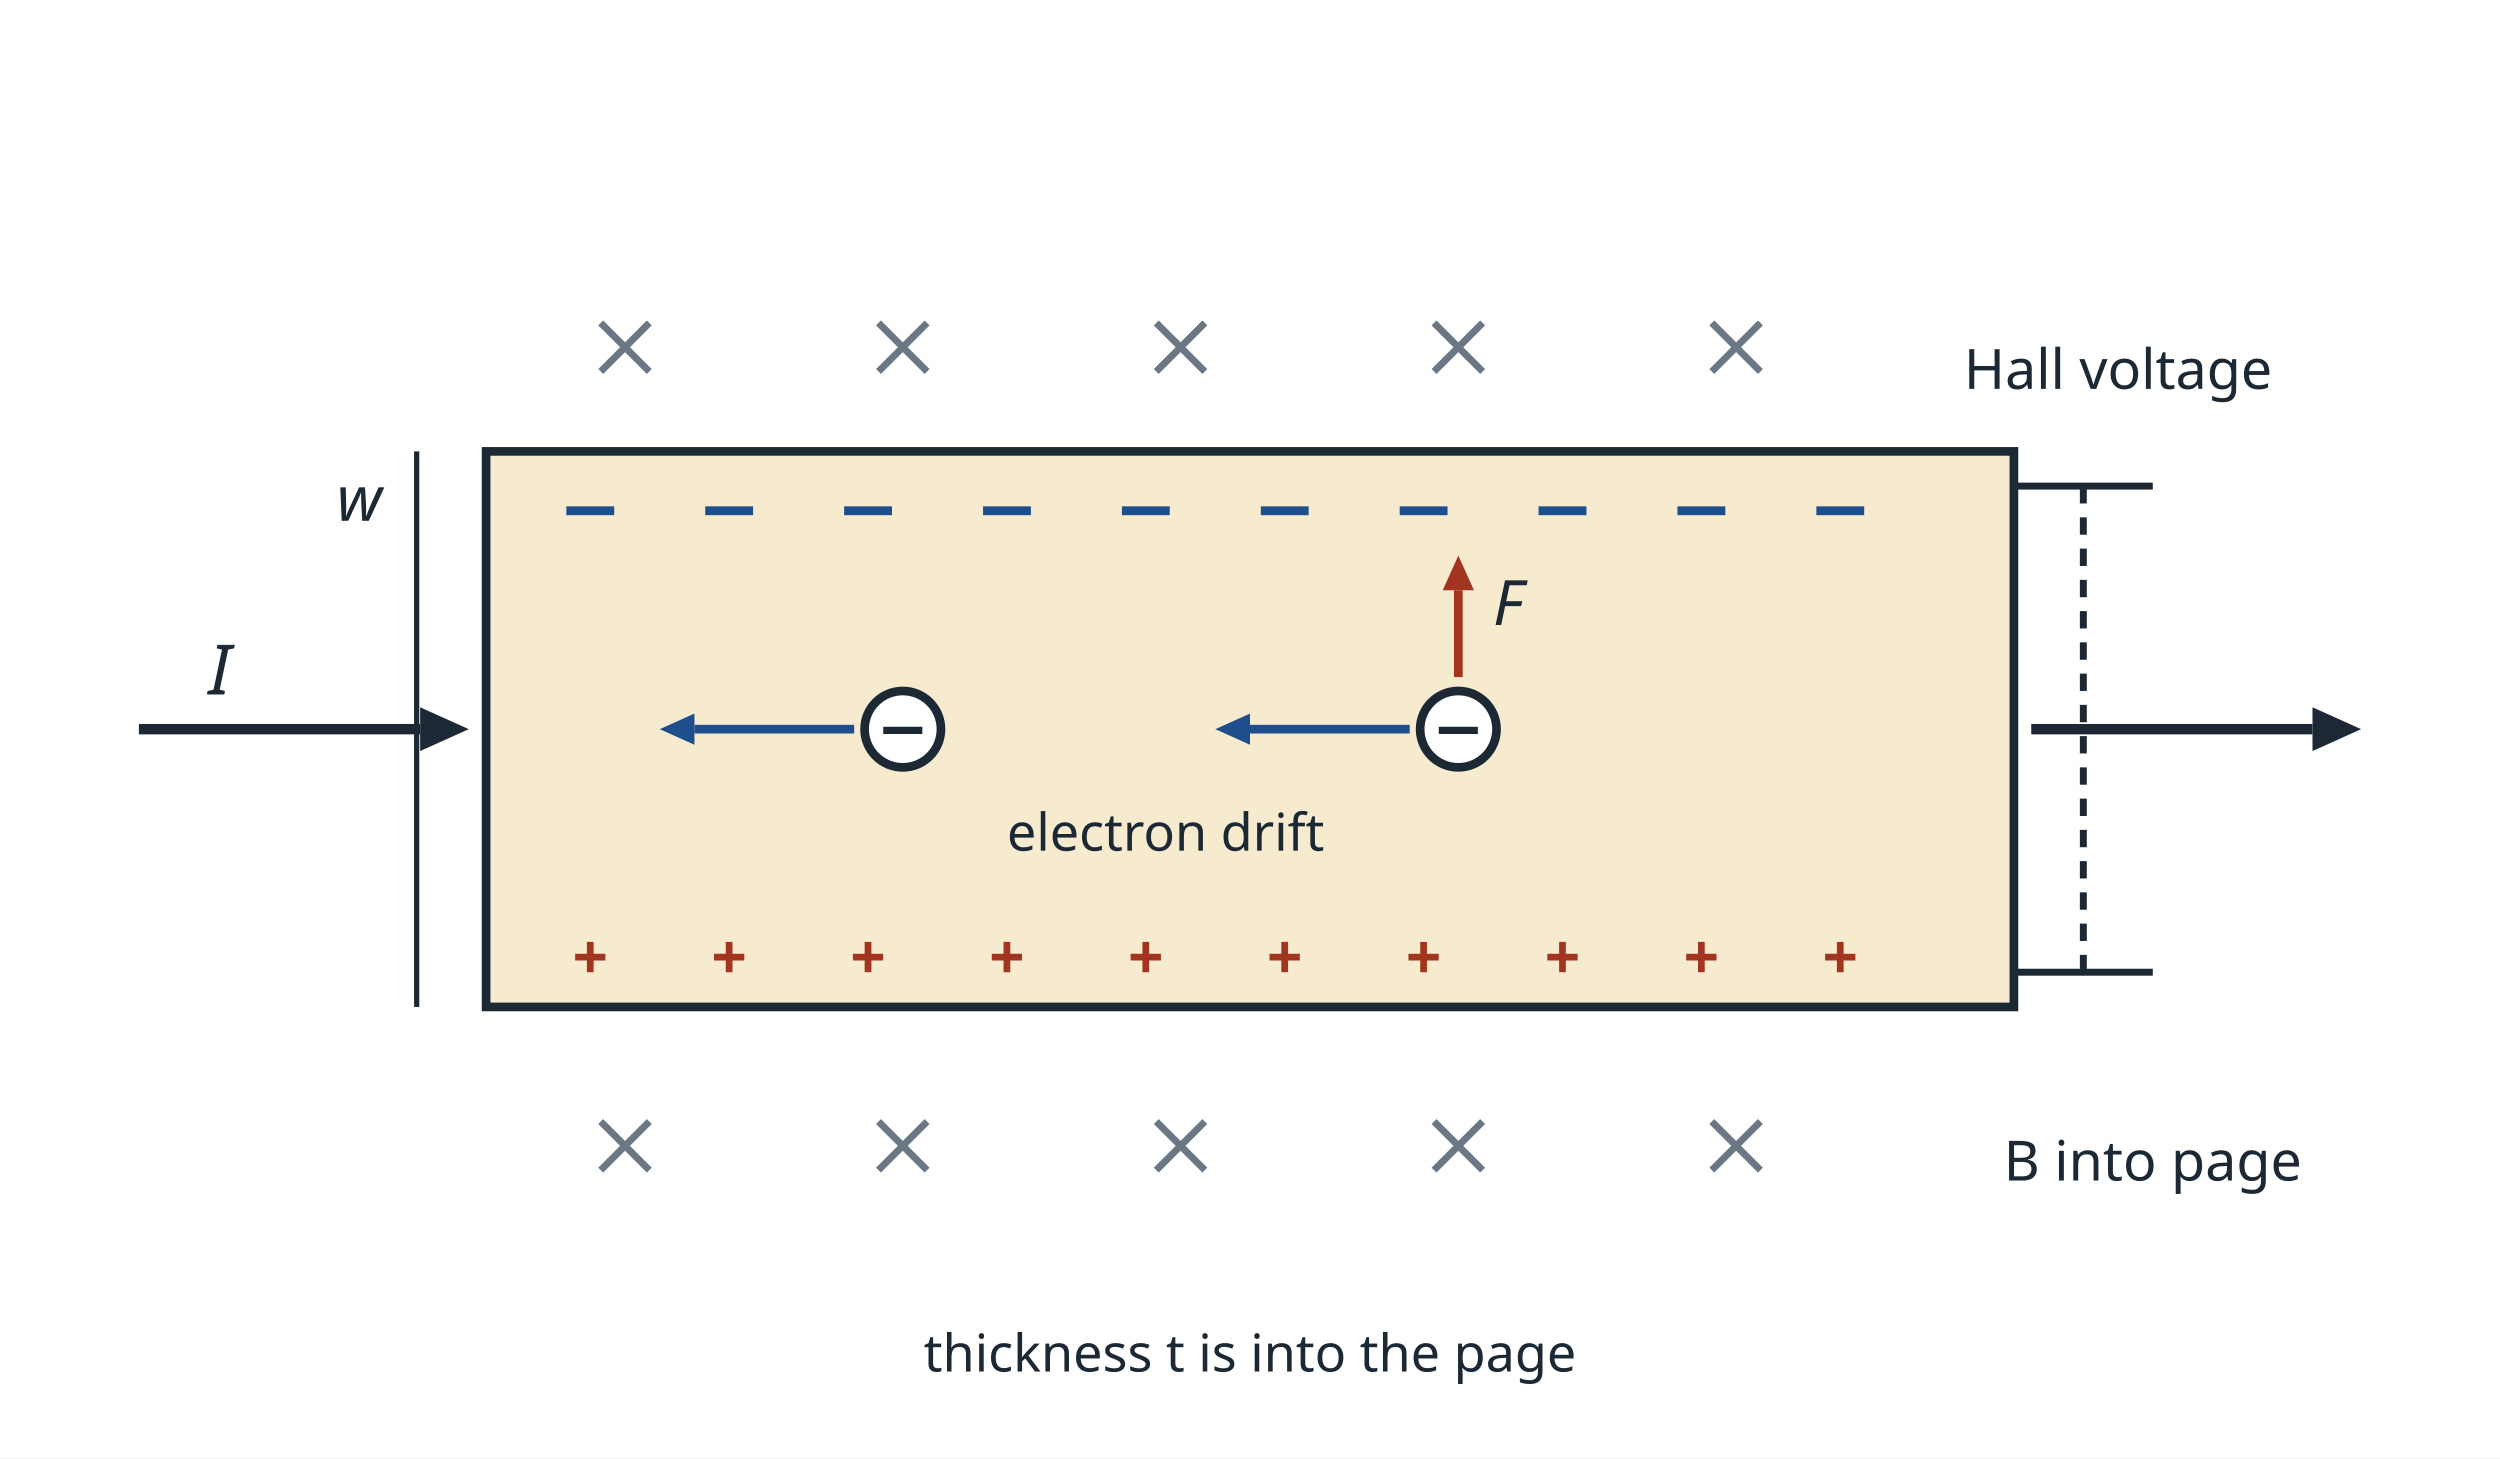
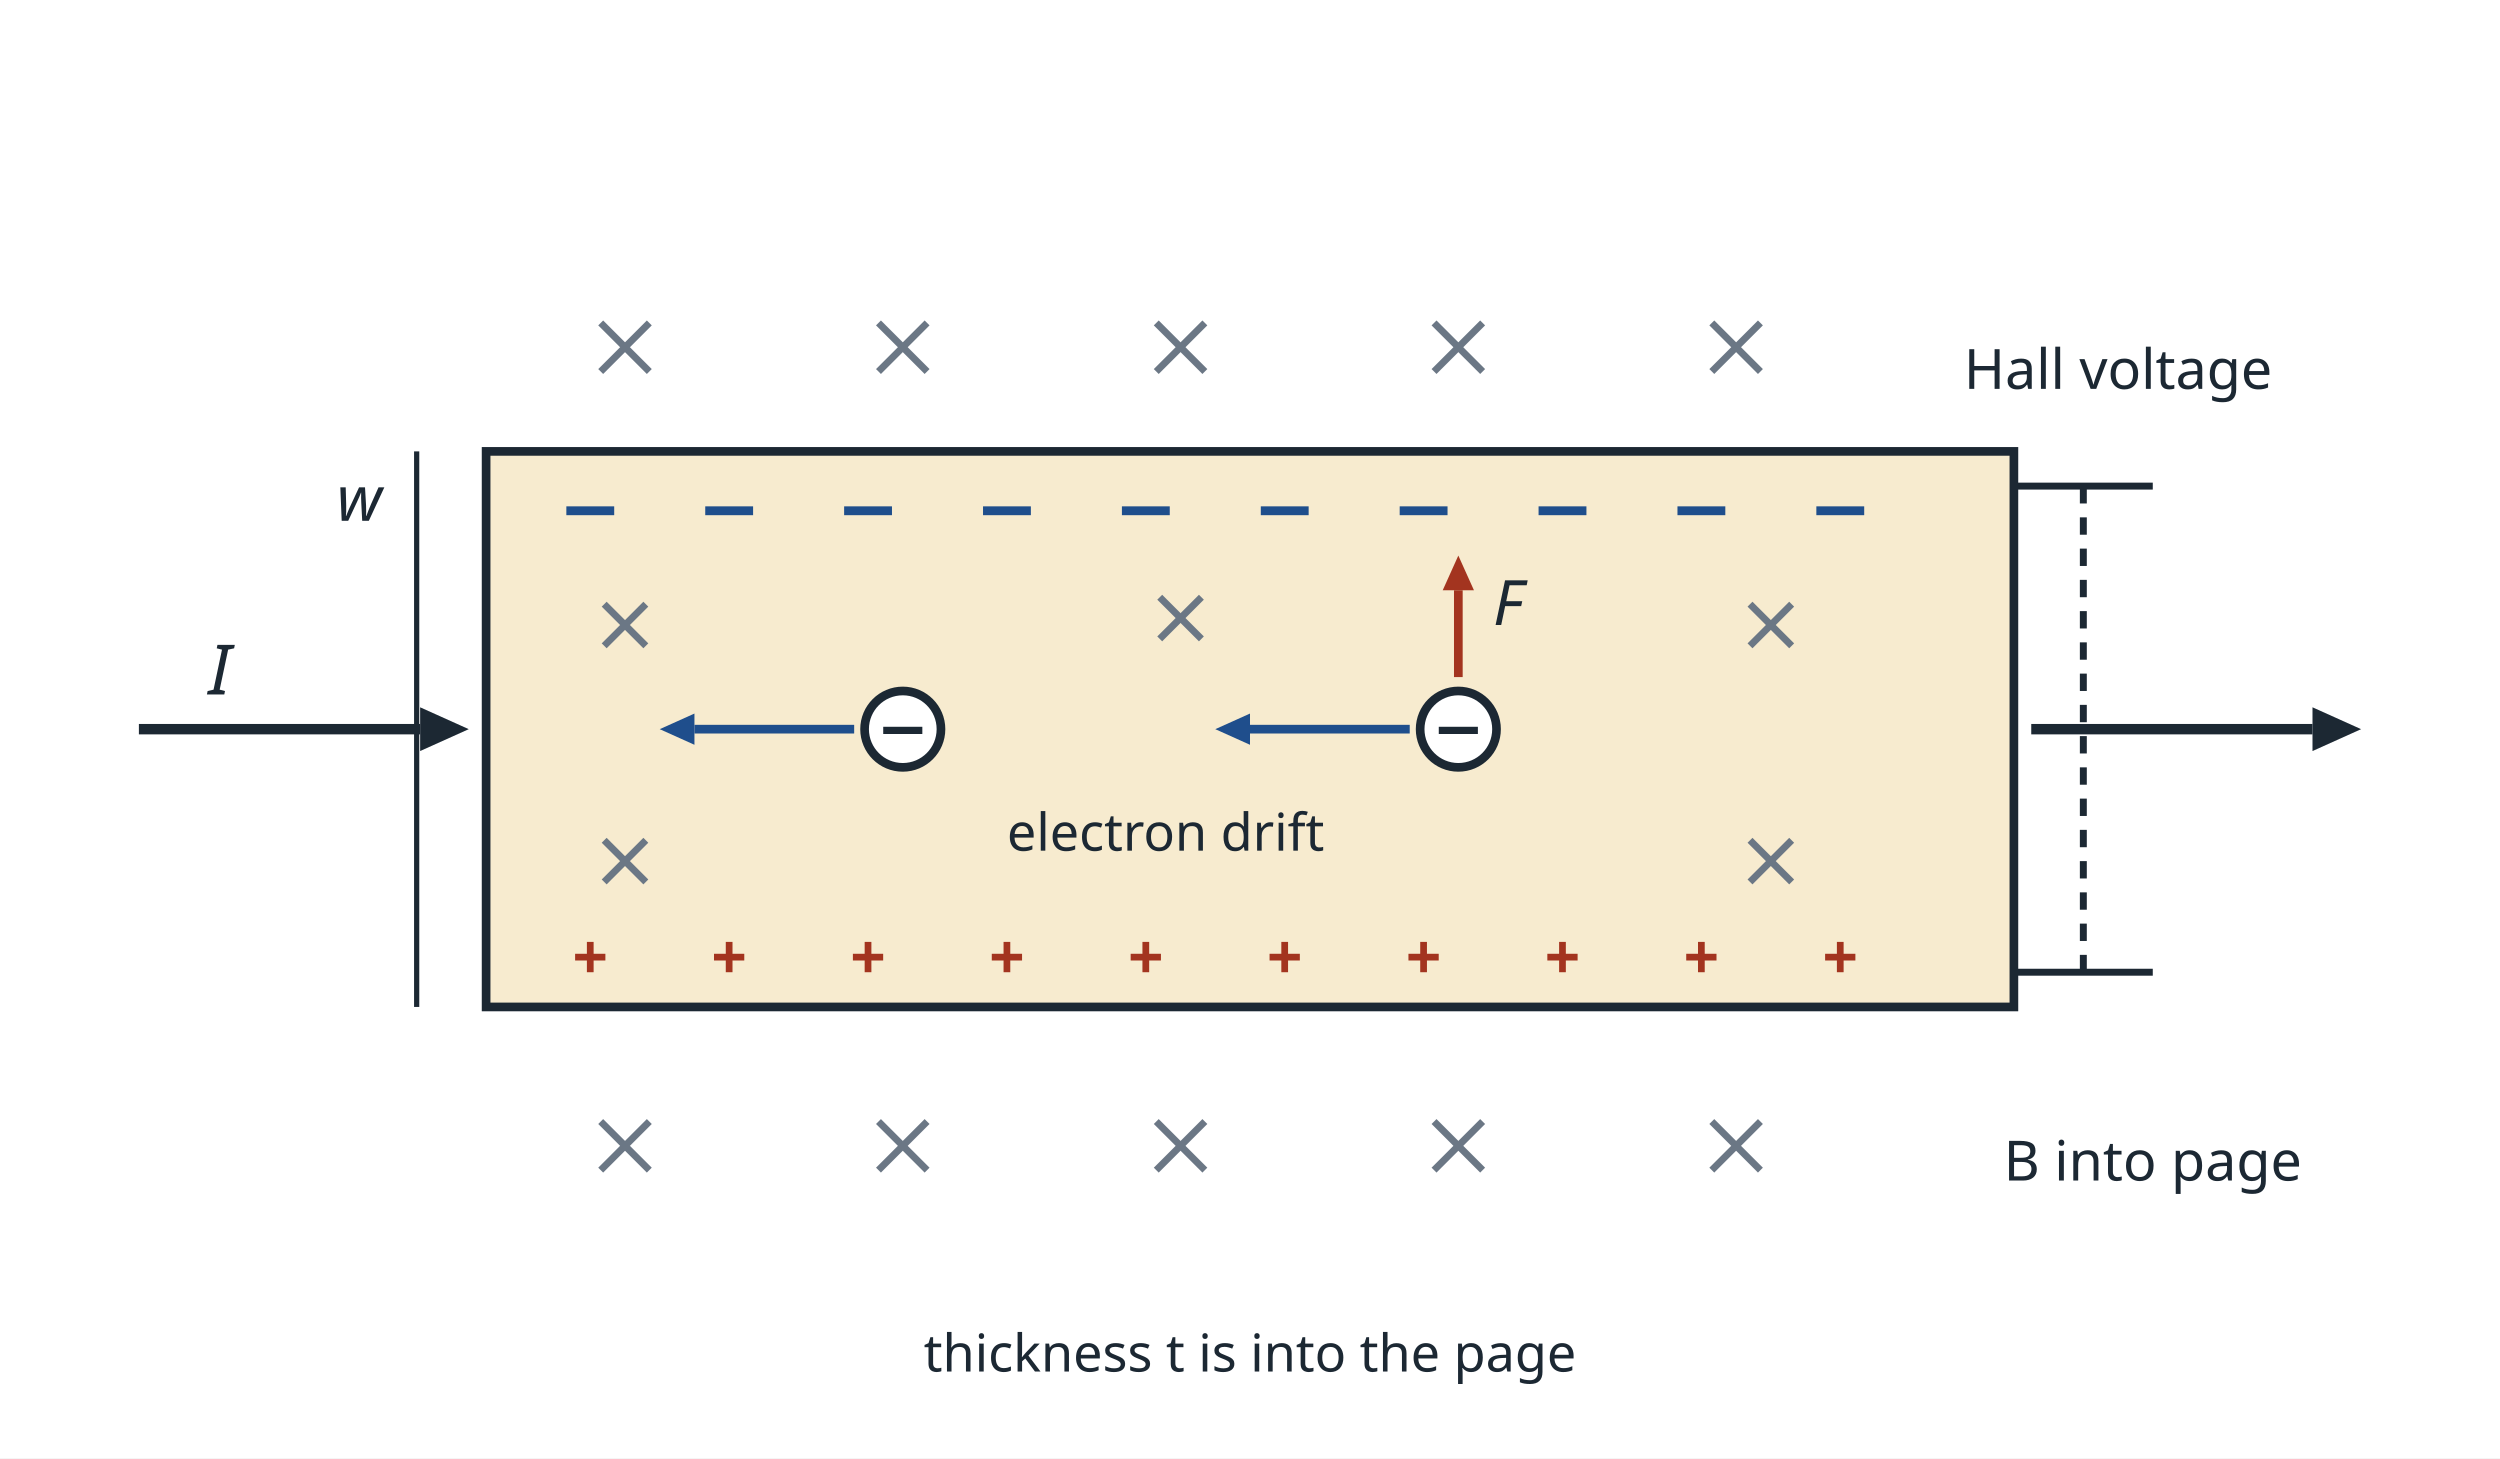
<svg xmlns="http://www.w3.org/2000/svg" viewBox="0 0 720 420" width="720" height="420" font-family="sans-serif">
  <rect width="720" height="420" fill="#ffffff" />
  <rect x="140.0" y="130.0" width="440.0" height="160.0" rx="0" fill="#f7ebcf" stroke="#1c2833" stroke-width="2.5" />
+   <line x1="174" y1="174" x2="186" y2="186" stroke="#6b7785" stroke-width="2" />
+   <line x1="174" y1="186" x2="186" y2="174" stroke="#6b7785" stroke-width="2" />
+   <line x1="334" y1="172" x2="346" y2="184" stroke="#6b7785" stroke-width="2" />
+   <line x1="334" y1="184" x2="346" y2="172" stroke="#6b7785" stroke-width="2" />
+   <line x1="504" y1="174" x2="516" y2="186" stroke="#6b7785" stroke-width="2" />
+   <line x1="504" y1="186" x2="516" y2="174" stroke="#6b7785" stroke-width="2" />
+   <line x1="174" y1="242" x2="186" y2="254" stroke="#6b7785" stroke-width="2" />
+   <line x1="174" y1="254" x2="186" y2="242" stroke="#6b7785" stroke-width="2" />
+   <line x1="504" y1="242" x2="516" y2="254" stroke="#6b7785" stroke-width="2" />
+   <line x1="504" y1="254" x2="516" y2="242" stroke="#6b7785" stroke-width="2" />
  <text x="170.0" y="154.0" font-size="22" text-anchor="middle" fill="#1f4e8c" font-weight="bold">−</text>
  <text x="170.0" y="282.0" font-size="18" text-anchor="middle" fill="#a3341f" font-weight="bold">+</text>
  <text x="210.0" y="154.0" font-size="22" text-anchor="middle" fill="#1f4e8c" font-weight="bold">−</text>
  <text x="210.0" y="282.0" font-size="18" text-anchor="middle" fill="#a3341f" font-weight="bold">+</text>
  <text x="250.0" y="154.0" font-size="22" text-anchor="middle" fill="#1f4e8c" font-weight="bold">−</text>
  <text x="250.0" y="282.0" font-size="18" text-anchor="middle" fill="#a3341f" font-weight="bold">+</text>
  <text x="290.0" y="154.0" font-size="22" text-anchor="middle" fill="#1f4e8c" font-weight="bold">−</text>
  <text x="290.0" y="282.0" font-size="18" text-anchor="middle" fill="#a3341f" font-weight="bold">+</text>
  <text x="330.0" y="154.0" font-size="22" text-anchor="middle" fill="#1f4e8c" font-weight="bold">−</text>
  <text x="330.0" y="282.0" font-size="18" text-anchor="middle" fill="#a3341f" font-weight="bold">+</text>
  <text x="370.0" y="154.0" font-size="22" text-anchor="middle" fill="#1f4e8c" font-weight="bold">−</text>
  <text x="370.0" y="282.0" font-size="18" text-anchor="middle" fill="#a3341f" font-weight="bold">+</text>
  <text x="410.0" y="154.0" font-size="22" text-anchor="middle" fill="#1f4e8c" font-weight="bold">−</text>
  <text x="410.0" y="282.0" font-size="18" text-anchor="middle" fill="#a3341f" font-weight="bold">+</text>
  <text x="450.0" y="154.0" font-size="22" text-anchor="middle" fill="#1f4e8c" font-weight="bold">−</text>
  <text x="450.0" y="282.0" font-size="18" text-anchor="middle" fill="#a3341f" font-weight="bold">+</text>
  <text x="490.0" y="154.0" font-size="22" text-anchor="middle" fill="#1f4e8c" font-weight="bold">−</text>
  <text x="490.0" y="282.0" font-size="18" text-anchor="middle" fill="#a3341f" font-weight="bold">+</text>
  <text x="530.0" y="154.0" font-size="22" text-anchor="middle" fill="#1f4e8c" font-weight="bold">−</text>
  <text x="530.0" y="282.0" font-size="18" text-anchor="middle" fill="#a3341f" font-weight="bold">+</text>
  <line x1="40.0" y1="210.0" x2="121.0" y2="210.0" stroke="#1c2833" stroke-width="3" />
  <polygon points="135.0,210.0 121.0,216.3 121.0,203.7" fill="#1c2833" />
  <line x1="585.0" y1="210.0" x2="666.0" y2="210.0" stroke="#1c2833" stroke-width="3" />
  <polygon points="680.0,210.0 666.0,216.3 666.0,203.7" fill="#1c2833" />
  <circle cx="260.0" cy="210.0" r="11.0" fill="#ffffff" stroke="#1c2833" stroke-width="2.5" />
  <text x="260.0" y="216.0" font-size="18" text-anchor="middle" fill="#1c2833" font-weight="bold">−</text>
  <line x1="246.0" y1="210.0" x2="200.0" y2="210.0" stroke="#1f4e8c" stroke-width="2.5" />
  <polygon points="190.0,210.0 200.0,205.5 200.0,214.5" fill="#1f4e8c" />
  <circle cx="420.0" cy="210.0" r="11.0" fill="#ffffff" stroke="#1c2833" stroke-width="2.5" />
  <text x="420.0" y="216.0" font-size="18" text-anchor="middle" fill="#1c2833" font-weight="bold">−</text>
  <line x1="406.0" y1="210.0" x2="360.0" y2="210.0" stroke="#1f4e8c" stroke-width="2.5" />
  <polygon points="350.0,210.0 360.0,205.5 360.0,214.5" fill="#1f4e8c" />
  <line x1="420.0" y1="195.0" x2="420.0" y2="170.0" stroke="#a3341f" stroke-width="2.5" />
  <polygon points="420.0,160.0 424.5,170.0 415.5,170.0" fill="#a3341f" />
  <line x1="173.0" y1="323.0" x2="187.0" y2="337.0" stroke="#6b7785" stroke-width="2" />
  <line x1="173.0" y1="337.0" x2="187.0" y2="323.0" stroke="#6b7785" stroke-width="2" />
  <line x1="173.0" y1="93.0" x2="187.0" y2="107.0" stroke="#6b7785" stroke-width="2" />
  <line x1="173.0" y1="107.0" x2="187.0" y2="93.0" stroke="#6b7785" stroke-width="2" />
  <line x1="253.0" y1="323.0" x2="267.0" y2="337.0" stroke="#6b7785" stroke-width="2" />
  <line x1="253.0" y1="337.0" x2="267.0" y2="323.0" stroke="#6b7785" stroke-width="2" />
  <line x1="253.0" y1="93.0" x2="267.0" y2="107.0" stroke="#6b7785" stroke-width="2" />
  <line x1="253.0" y1="107.0" x2="267.0" y2="93.0" stroke="#6b7785" stroke-width="2" />
  <line x1="333.0" y1="323.0" x2="347.0" y2="337.0" stroke="#6b7785" stroke-width="2" />
  <line x1="333.0" y1="337.0" x2="347.0" y2="323.0" stroke="#6b7785" stroke-width="2" />
  <line x1="333.0" y1="93.0" x2="347.0" y2="107.0" stroke="#6b7785" stroke-width="2" />
  <line x1="333.0" y1="107.0" x2="347.0" y2="93.0" stroke="#6b7785" stroke-width="2" />
  <line x1="413.0" y1="323.0" x2="427.0" y2="337.0" stroke="#6b7785" stroke-width="2" />
  <line x1="413.0" y1="337.0" x2="427.0" y2="323.0" stroke="#6b7785" stroke-width="2" />
  <line x1="413.0" y1="93.0" x2="427.0" y2="107.0" stroke="#6b7785" stroke-width="2" />
  <line x1="413.0" y1="107.0" x2="427.0" y2="93.0" stroke="#6b7785" stroke-width="2" />
  <line x1="493.0" y1="323.0" x2="507.0" y2="337.0" stroke="#6b7785" stroke-width="2" />
  <line x1="493.0" y1="337.0" x2="507.0" y2="323.0" stroke="#6b7785" stroke-width="2" />
  <line x1="493.0" y1="93.0" x2="507.0" y2="107.0" stroke="#6b7785" stroke-width="2" />
  <line x1="493.0" y1="107.0" x2="507.0" y2="93.0" stroke="#6b7785" stroke-width="2" />
  <line x1="600.0" y1="140.0" x2="600.0" y2="280.0" stroke="#1c2833" stroke-width="2" stroke-dasharray="5 4" />
  <line x1="580.0" y1="140.0" x2="620.0" y2="140.0" stroke="#1c2833" stroke-width="2" />
  <line x1="580.0" y1="280.0" x2="620.0" y2="280.0" stroke="#1c2833" stroke-width="2" />
  <line x1="120.0" y1="130.0" x2="120.0" y2="290.0" stroke="#1c2833" stroke-width="1.5" />
  <text x="60.0" y="200.0" font-size="20" text-anchor="start" fill="#1c2833" font-style="italic">I</text>
  <text x="430.0" y="180.0" font-size="18" text-anchor="start" fill="#1c2833" font-style="italic">F</text>
  <text x="290.0" y="245.0" font-size="15" text-anchor="start" fill="#1c2833">electron drift</text>
  <text x="620.0" y="340.0" font-size="16" text-anchor="middle" fill="#1c2833">B into page</text>
  <text x="610.0" y="112.0" font-size="16" text-anchor="middle" fill="#1c2833">Hall voltage</text>
  <text x="360.0" y="395.0" font-size="15" text-anchor="middle" fill="#1c2833">thickness t is into the page</text>
  <text x="110.0" y="150.0" font-size="18" text-anchor="end" fill="#1c2833" font-style="italic">w</text>
</svg>
